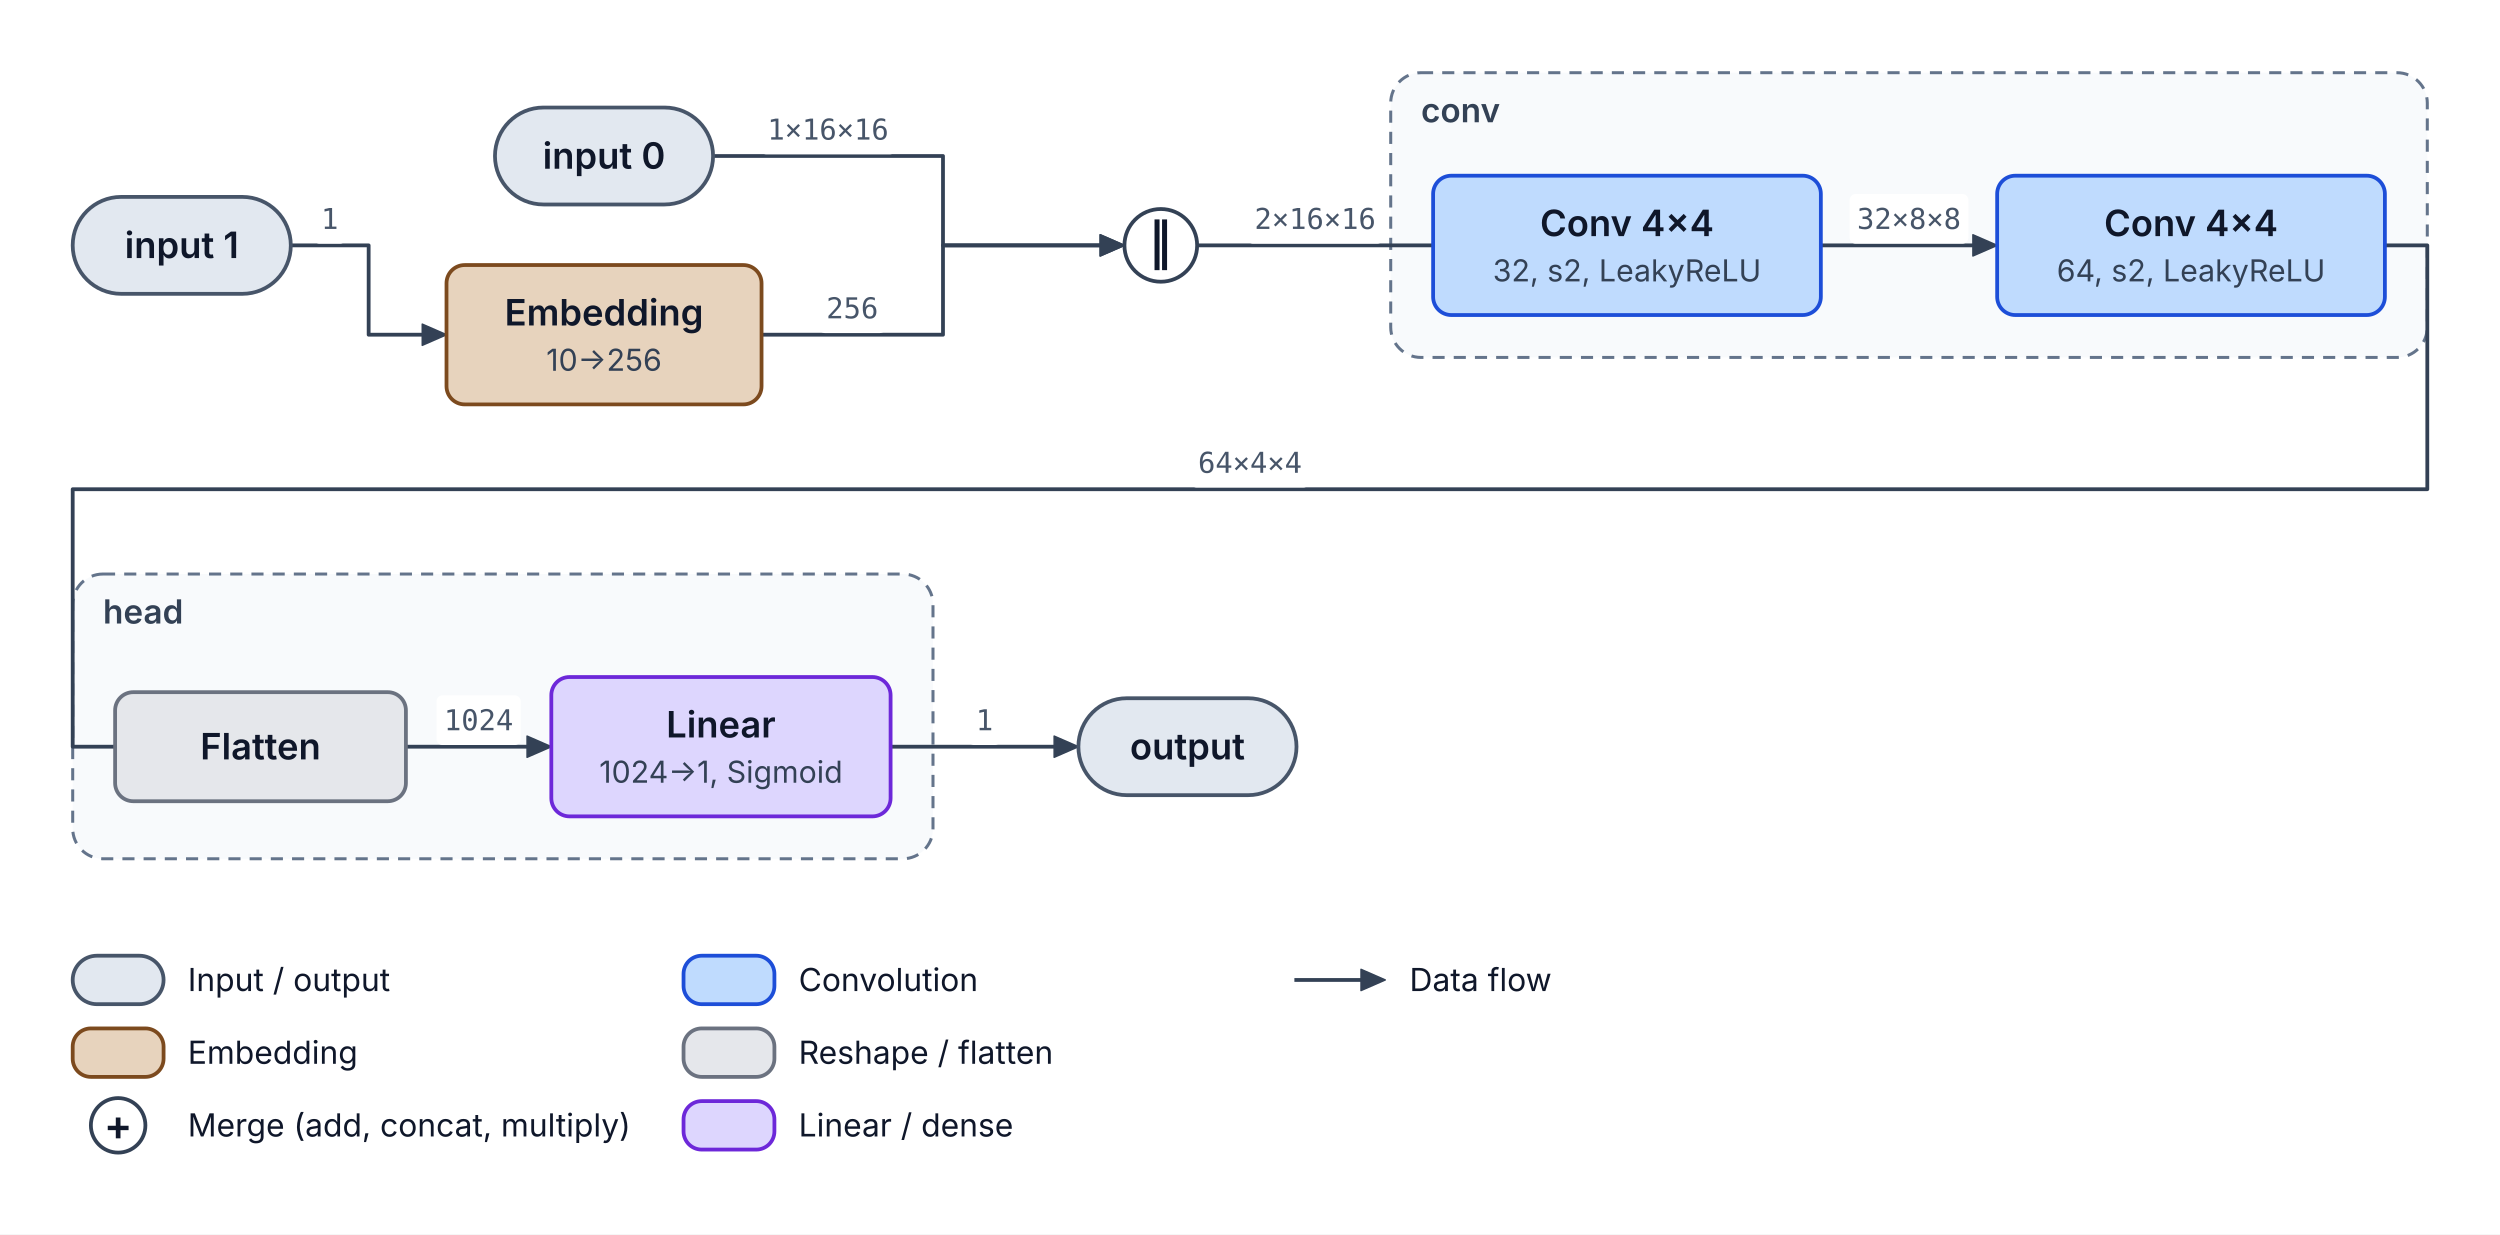
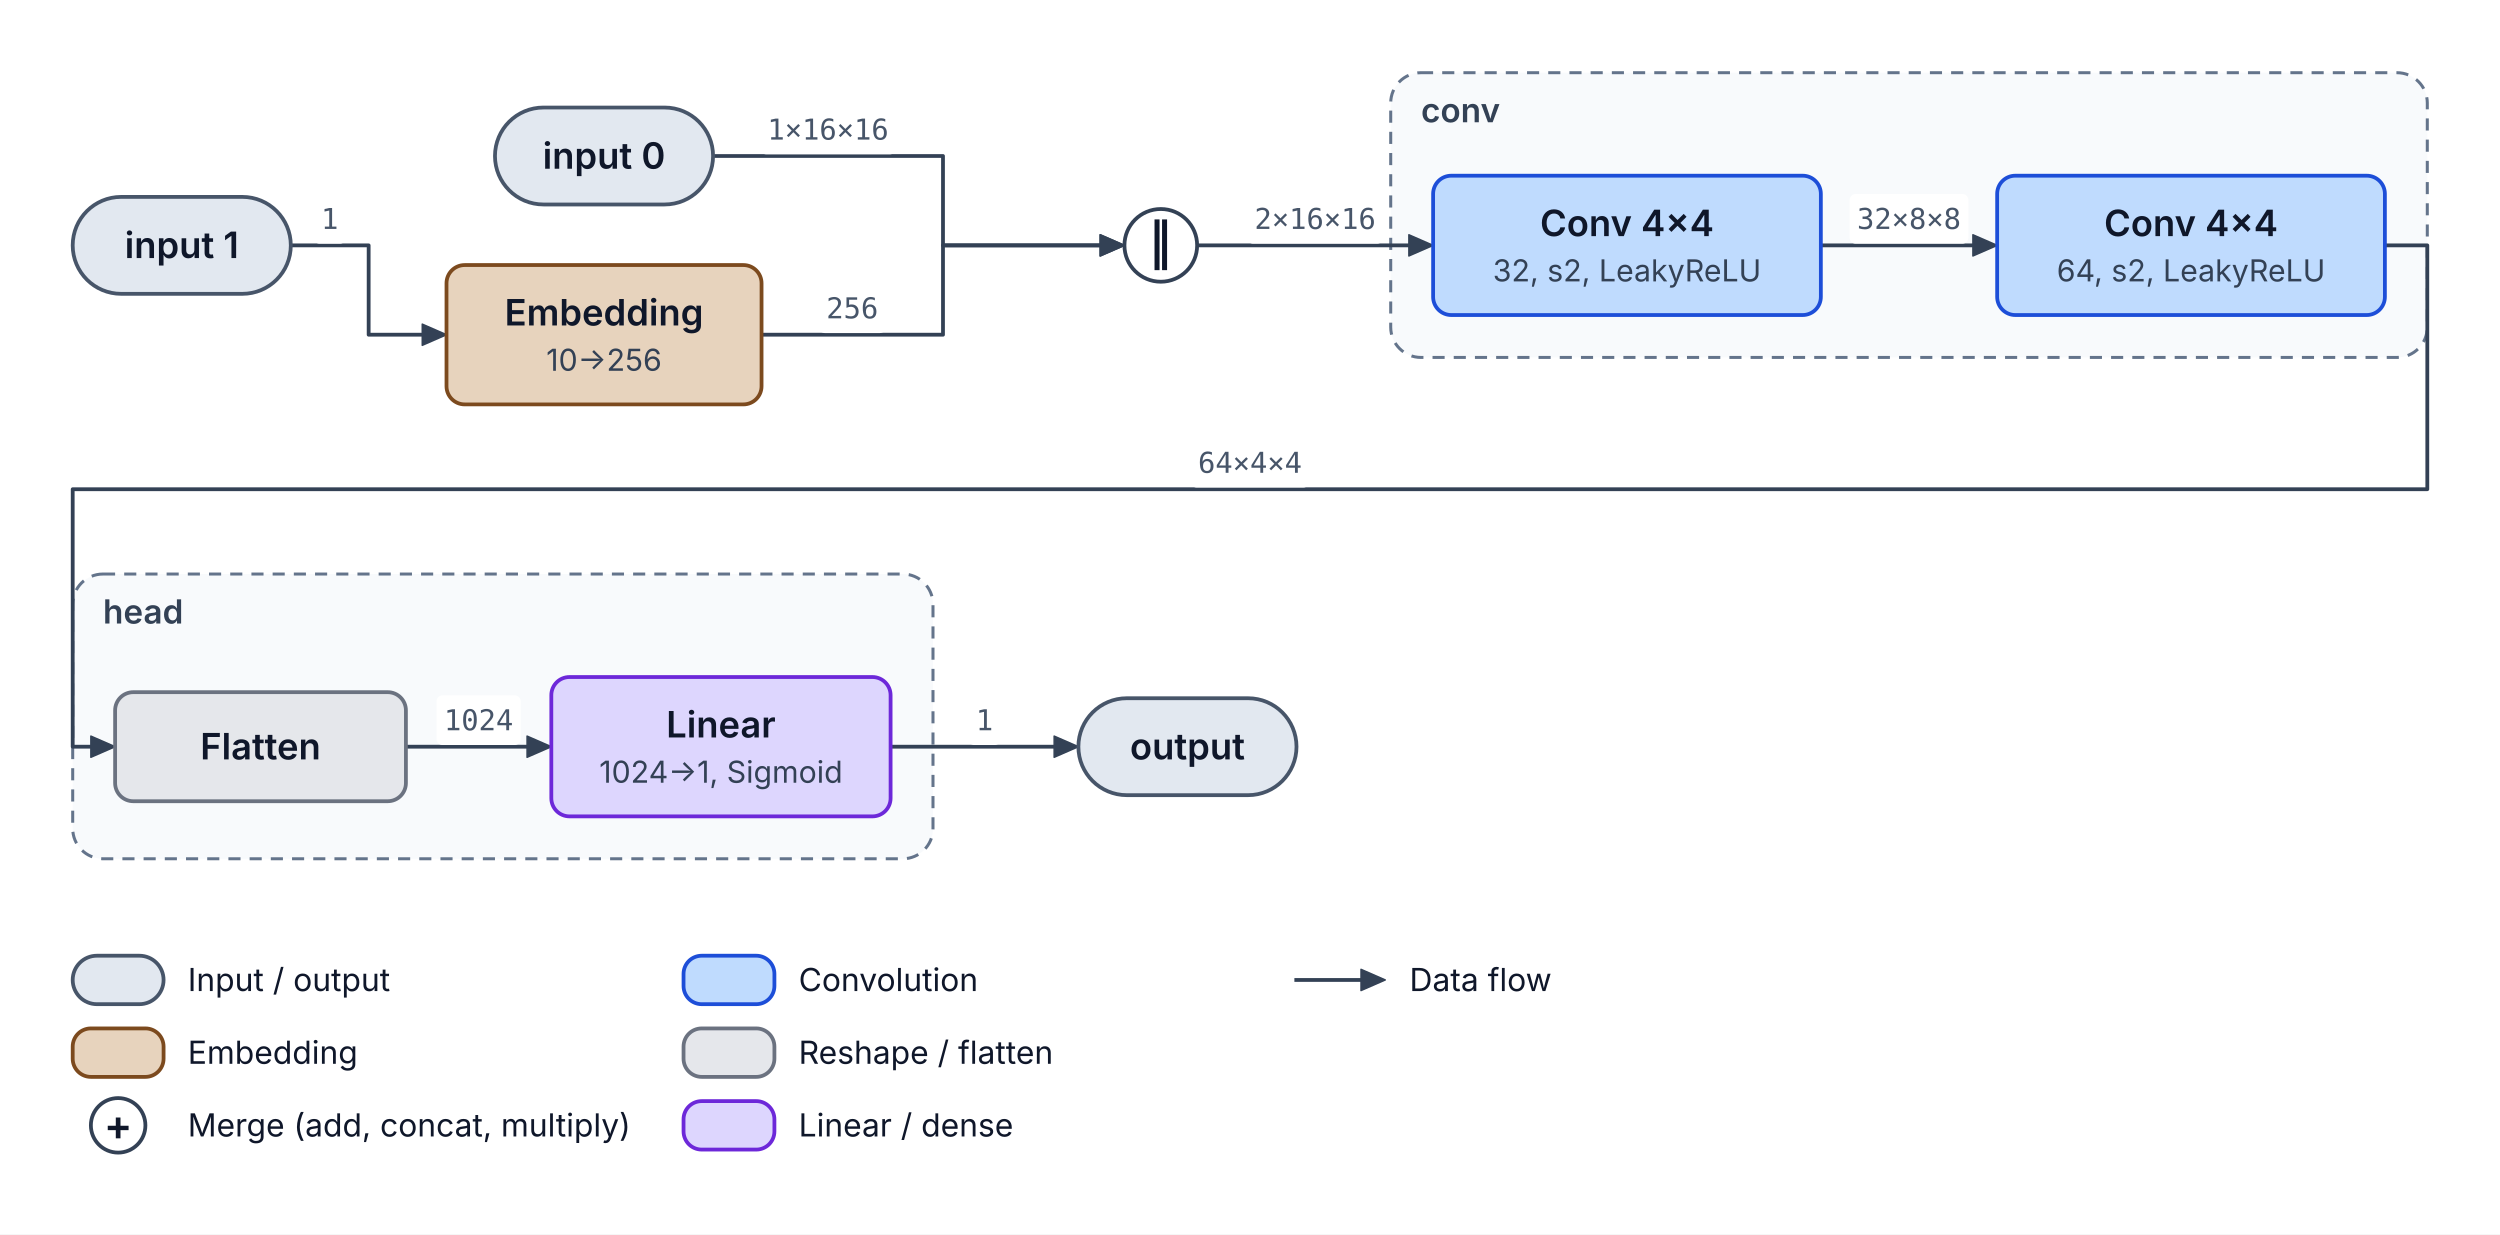
<svg xmlns="http://www.w3.org/2000/svg" width="825.3" height="407.5" viewBox="0 0 825.3 407.5" role="img">
  <rect x="0" y="0" width="825.3" height="407.5" fill="#ffffff" />
  <g class="tg-groups">
    <g class="tg-group" data-id="conv">
      <rect x="459.1" y="24" width="342.2" height="94" rx="10" fill="#f8fafc" stroke="#64748b" stroke-width="1" stroke-linejoin="round" stroke-dasharray="4 3" />
      <text x="469.1" y="40.35" font-family="'Inter', 'Helvetica Neue', 'Helvetica', 'Arial', 'DejaVu Sans', sans-serif" font-size="11" font-weight="600" fill="#334155">conv</text>
    </g>
    <g class="tg-group" data-id="head">
      <rect x="24" y="189.5" width="284" height="94" rx="10" fill="#f8fafc" stroke="#64748b" stroke-width="1" stroke-linejoin="round" stroke-dasharray="4 3" />
      <text x="34" y="205.85" font-family="'Inter', 'Helvetica Neue', 'Helvetica', 'Arial', 'DejaVu Sans', sans-serif" font-size="11" font-weight="600" fill="#334155">head</text>
    </g>
  </g>
  <g class="tg-edges">
    <g class="tg-edge tg-edge-data">
      <polyline points="601.1,81 652.1,81" fill="none" stroke="#334155" stroke-width="1.25" stroke-linejoin="round" />
      <polygon points="659.3,81 651.3,84.5 651.3,77.5" fill="#334155" stroke="#334155" stroke-width="0.5" stroke-linejoin="round" />
    </g>
    <g class="tg-edge tg-edge-data">
      <polyline points="134,246.5 174.8,246.5" fill="none" stroke="#334155" stroke-width="1.25" stroke-linejoin="round" />
      <polygon points="182,246.5 174,250 174,243" fill="#334155" stroke="#334155" stroke-width="0.5" stroke-linejoin="round" />
    </g>
    <g class="tg-edge tg-edge-data">
      <polyline points="96,81 121.7,81 121.7,110.5 140.2,110.5" fill="none" stroke="#334155" stroke-width="1.25" stroke-linejoin="round" />
      <polygon points="147.4,110.5 139.4,114 139.4,107" fill="#334155" stroke="#334155" stroke-width="0.5" stroke-linejoin="round" />
    </g>
    <g class="tg-edge tg-edge-data">
      <polyline points="235.4,51.5 311.3,51.5 311.3,81 364,81" fill="none" stroke="#334155" stroke-width="1.25" stroke-linejoin="round" />
      <polygon points="371.2,81 363.2,84.5 363.2,77.5" fill="#334155" stroke="#334155" stroke-width="0.5" stroke-linejoin="round" />
    </g>
    <g class="tg-edge tg-edge-data">
      <polyline points="251.4,110.5 311.3,110.5 311.3,81 364,81" fill="none" stroke="#334155" stroke-width="1.25" stroke-linejoin="round" />
      <polygon points="371.2,81 363.2,84.5 363.2,77.5" fill="#334155" stroke="#334155" stroke-width="0.5" stroke-linejoin="round" />
    </g>
    <g class="tg-edge tg-edge-data">
-       <polyline points="395.2,81 473.1,81 473.1,81" fill="none" stroke="#334155" stroke-width="1.25" stroke-linejoin="round" />
-       <polygon points="473.1,81 473.1,81 473.1,81" fill="#334155" stroke="#334155" stroke-width="0.5" stroke-linejoin="round" />
+       <polyline points="395.2,81 465.9,81" fill="none" stroke="#334155" stroke-width="1.25" stroke-linejoin="round" />
+       <polygon points="473.1,81 465.1,84.5 465.1,77.5" fill="#334155" stroke="#334155" stroke-width="0.5" stroke-linejoin="round" />
    </g>
    <g class="tg-edge tg-edge-data">
-       <polyline points="787.3,81 787.3,81 801.3,81 801.3,161.5 24,161.5 24,246.5 38,246.5 38,246.5" fill="none" stroke="#334155" stroke-width="1.25" stroke-linejoin="round" />
-       <polygon points="38,246.5 38,246.5 38,246.5" fill="#334155" stroke="#334155" stroke-width="0.5" stroke-linejoin="round" />
+       <polyline points="787.3,81 801.3,81 801.3,161.5 24,161.5 24,246.5 30.8,246.5" fill="none" stroke="#334155" stroke-width="1.25" stroke-linejoin="round" />
+       <polygon points="38,246.5 30,250 30,243" fill="#334155" stroke="#334155" stroke-width="0.5" stroke-linejoin="round" />
    </g>
    <g class="tg-edge tg-edge-data">
-       <polyline points="294,246.5 294,246.5 348.8,246.5" fill="none" stroke="#334155" stroke-width="1.25" stroke-linejoin="round" />
+       <polyline points="294,246.5 348.8,246.5" fill="none" stroke="#334155" stroke-width="1.25" stroke-linejoin="round" />
      <polygon points="356,246.5 348,250 348,243" fill="#334155" stroke="#334155" stroke-width="0.5" stroke-linejoin="round" />
    </g>
    <g class="tg-edge tg-edge-data">
      <polyline points="427.3,323.5 450.1,323.5" fill="none" stroke="#334155" stroke-width="1.25" stroke-linejoin="round" />
      <polygon points="457.3,323.5 449.3,327 449.3,320" fill="#334155" stroke="#334155" stroke-width="0.5" stroke-linejoin="round" />
    </g>
  </g>
  <g class="tg-nodes">
    <g class="tg-node tg-io" data-id="n0">
      <rect x="163.4" y="35.5" width="72" height="32" rx="16" fill="#e2e8f0" stroke="#475569" stroke-width="1.25" stroke-linejoin="round" />
      <text x="199.4" y="55.7" font-family="'Inter', 'Helvetica Neue', 'Helvetica', 'Arial', 'DejaVu Sans', sans-serif" font-size="12" font-weight="600" text-anchor="middle" fill="#0f172a">input 0</text>
    </g>
    <g class="tg-node tg-io" data-id="n1">
      <rect x="24" y="65" width="72" height="32" rx="16" fill="#e2e8f0" stroke="#475569" stroke-width="1.25" stroke-linejoin="round" />
      <text x="60" y="85.2" font-family="'Inter', 'Helvetica Neue', 'Helvetica', 'Arial', 'DejaVu Sans', sans-serif" font-size="12" font-weight="600" text-anchor="middle" fill="#0f172a">input 1</text>
    </g>
    <g class="tg-node tg-embedding" data-id="n2">
      <rect x="147.4" y="87.5" width="104" height="46" rx="6" fill="#e7d3bd" stroke="#7c4a1e" stroke-width="1.25" stroke-linejoin="round" />
      <text x="199.4" y="107.45" font-family="'Inter', 'Helvetica Neue', 'Helvetica', 'Arial', 'DejaVu Sans', sans-serif" font-size="12" font-weight="600" text-anchor="middle" fill="#0f172a">Embedding</text>
      <text x="199.4" y="122.4" font-family="'Inter', 'Helvetica Neue', 'Helvetica', 'Arial', 'DejaVu Sans', sans-serif" font-size="10" text-anchor="middle" fill="#334155">10→256</text>
    </g>
    <g class="tg-node tg-merge" data-id="n4">
      <circle cx="383.2" cy="81" r="12" fill="#ffffff" stroke="#334155" stroke-width="1.25" stroke-linejoin="round" />
      <text x="383.2" y="85.9" font-family="'Inter', 'Helvetica Neue', 'Helvetica', 'Arial', 'DejaVu Sans', sans-serif" font-size="14" font-weight="600" text-anchor="middle" fill="#0f172a">‖</text>
    </g>
    <g class="tg-node tg-conv" data-id="n5">
      <rect x="473.1" y="58" width="128" height="46" rx="6" fill="#bfdbfe" stroke="#1d4ed8" stroke-width="1.25" stroke-linejoin="round" />
      <text x="537.1" y="77.95" font-family="'Inter', 'Helvetica Neue', 'Helvetica', 'Arial', 'DejaVu Sans', sans-serif" font-size="12" font-weight="600" text-anchor="middle" fill="#0f172a">Conv 4×4</text>
      <text x="537.1" y="92.9" font-family="'Inter', 'Helvetica Neue', 'Helvetica', 'Arial', 'DejaVu Sans', sans-serif" font-size="10" text-anchor="middle" fill="#334155">32, s2, LeakyReLU</text>
    </g>
    <g class="tg-node tg-conv" data-id="n7">
      <rect x="659.3" y="58" width="128" height="46" rx="6" fill="#bfdbfe" stroke="#1d4ed8" stroke-width="1.25" stroke-linejoin="round" />
      <text x="723.3" y="77.95" font-family="'Inter', 'Helvetica Neue', 'Helvetica', 'Arial', 'DejaVu Sans', sans-serif" font-size="12" font-weight="600" text-anchor="middle" fill="#0f172a">Conv 4×4</text>
      <text x="723.3" y="92.9" font-family="'Inter', 'Helvetica Neue', 'Helvetica', 'Arial', 'DejaVu Sans', sans-serif" font-size="10" text-anchor="middle" fill="#334155">64, s2, LeakyReLU</text>
    </g>
    <g class="tg-node tg-reshape" data-id="n9">
      <rect x="38" y="228.5" width="96" height="36" rx="6" fill="#e5e7eb" stroke="#6b7280" stroke-width="1.25" stroke-linejoin="round" />
      <text x="86" y="250.7" font-family="'Inter', 'Helvetica Neue', 'Helvetica', 'Arial', 'DejaVu Sans', sans-serif" font-size="12" font-weight="600" text-anchor="middle" fill="#0f172a">Flatten</text>
    </g>
    <g class="tg-node tg-linear" data-id="n10">
      <rect x="182" y="223.5" width="112" height="46" rx="6" fill="#ddd6fe" stroke="#6d28d9" stroke-width="1.25" stroke-linejoin="round" />
      <text x="238" y="243.45" font-family="'Inter', 'Helvetica Neue', 'Helvetica', 'Arial', 'DejaVu Sans', sans-serif" font-size="12" font-weight="600" text-anchor="middle" fill="#0f172a">Linear</text>
      <text x="238" y="258.4" font-family="'Inter', 'Helvetica Neue', 'Helvetica', 'Arial', 'DejaVu Sans', sans-serif" font-size="10" text-anchor="middle" fill="#334155">1024→1, Sigmoid</text>
    </g>
    <g class="tg-node tg-io" data-id="n12">
      <rect x="356" y="230.5" width="72" height="32" rx="16" fill="#e2e8f0" stroke="#475569" stroke-width="1.25" stroke-linejoin="round" />
      <text x="392" y="250.7" font-family="'Inter', 'Helvetica Neue', 'Helvetica', 'Arial', 'DejaVu Sans', sans-serif" font-size="12" font-weight="600" text-anchor="middle" fill="#0f172a">output</text>
    </g>
    <g class="tg-node tg-io" data-id="legend:0:io">
      <rect x="24" y="315.5" width="30" height="16" rx="8" fill="#e2e8f0" stroke="#475569" stroke-width="1.25" stroke-linejoin="round" />
    </g>
    <g class="tg-node tg-embedding" data-id="legend:1:embedding">
      <rect x="24" y="339.5" width="30" height="16" rx="6" fill="#e7d3bd" stroke="#7c4a1e" stroke-width="1.25" stroke-linejoin="round" />
    </g>
    <g class="tg-node tg-merge" data-id="legend:2:merge">
      <circle cx="39" cy="371.5" r="9" fill="#ffffff" stroke="#334155" stroke-width="1.25" stroke-linejoin="round" />
      <text x="39" y="376.4" font-family="'Inter', 'Helvetica Neue', 'Helvetica', 'Arial', 'DejaVu Sans', sans-serif" font-size="14" font-weight="600" text-anchor="middle" fill="#0f172a">+</text>
    </g>
    <g class="tg-node tg-conv" data-id="legend:3:conv">
      <rect x="225.65" y="315.5" width="30" height="16" rx="6" fill="#bfdbfe" stroke="#1d4ed8" stroke-width="1.25" stroke-linejoin="round" />
    </g>
    <g class="tg-node tg-reshape" data-id="legend:4:reshape">
      <rect x="225.65" y="339.5" width="30" height="16" rx="6" fill="#e5e7eb" stroke="#6b7280" stroke-width="1.25" stroke-linejoin="round" />
    </g>
    <g class="tg-node tg-linear" data-id="legend:5:linear">
      <rect x="225.65" y="363.5" width="30" height="16" rx="6" fill="#ddd6fe" stroke="#6d28d9" stroke-width="1.25" stroke-linejoin="round" />
    </g>
  </g>
  <g class="tg-labels">
    <rect x="610.6" y="64.05" width="39.2" height="16.4" rx="2" fill="#ffffff" />
    <text x="630.2" y="75.58" font-family="'JetBrains Mono', 'SF Mono', 'Menlo', 'Consolas', 'DejaVu Sans Mono', monospace" font-size="9.5" text-anchor="middle" fill="#475569">32×8×8</text>
    <rect x="144.1" y="229.55" width="27.8" height="16.4" rx="2" fill="#ffffff" />
    <text x="158" y="241.07" font-family="'JetBrains Mono', 'SF Mono', 'Menlo', 'Consolas', 'DejaVu Sans Mono', monospace" font-size="9.5" text-anchor="middle" fill="#475569">1024</text>
    <rect x="103.5" y="64.05" width="10.7" height="16.4" rx="2" fill="#ffffff" />
    <text x="108.85" y="75.58" font-family="'JetBrains Mono', 'SF Mono', 'Menlo', 'Consolas', 'DejaVu Sans Mono', monospace" font-size="9.5" text-anchor="middle" fill="#475569">1</text>
    <rect x="250.9" y="34.55" width="44.9" height="16.4" rx="2" fill="#ffffff" />
    <text x="273.35" y="46.08" font-family="'JetBrains Mono', 'SF Mono', 'Menlo', 'Consolas', 'DejaVu Sans Mono', monospace" font-size="9.5" text-anchor="middle" fill="#475569">1×16×16</text>
    <rect x="270.3" y="93.55" width="22.1" height="16.4" rx="2" fill="#ffffff" />
    <text x="281.35" y="105.08" font-family="'JetBrains Mono', 'SF Mono', 'Menlo', 'Consolas', 'DejaVu Sans Mono', monospace" font-size="9.5" text-anchor="middle" fill="#475569">256</text>
    <rect x="411.7" y="64.05" width="44.9" height="16.4" rx="2" fill="#ffffff" />
    <text x="434.15" y="75.58" font-family="'JetBrains Mono', 'SF Mono', 'Menlo', 'Consolas', 'DejaVu Sans Mono', monospace" font-size="9.5" text-anchor="middle" fill="#475569">2×16×16</text>
    <rect x="393.05" y="144.55" width="39.2" height="16.4" rx="2" fill="#ffffff" />
    <text x="412.65" y="156.07" font-family="'JetBrains Mono', 'SF Mono', 'Menlo', 'Consolas', 'DejaVu Sans Mono', monospace" font-size="9.5" text-anchor="middle" fill="#475569">64×4×4</text>
    <rect x="319.65" y="229.55" width="10.7" height="16.4" rx="2" fill="#ffffff" />
    <text x="325" y="241.07" font-family="'JetBrains Mono', 'SF Mono', 'Menlo', 'Consolas', 'DejaVu Sans Mono', monospace" font-size="9.5" text-anchor="middle" fill="#475569">1</text>
    <text x="62" y="327.18" font-family="'Inter', 'Helvetica Neue', 'Helvetica', 'Arial', 'DejaVu Sans', sans-serif" font-size="10.5" fill="#0f172a">Input / output</text>
    <text x="62" y="351.18" font-family="'Inter', 'Helvetica Neue', 'Helvetica', 'Arial', 'DejaVu Sans', sans-serif" font-size="10.5" fill="#0f172a">Embedding</text>
    <text x="62" y="375.18" font-family="'Inter', 'Helvetica Neue', 'Helvetica', 'Arial', 'DejaVu Sans', sans-serif" font-size="10.5" fill="#0f172a">Merge (add, concat, multiply)</text>
    <text x="263.65" y="327.18" font-family="'Inter', 'Helvetica Neue', 'Helvetica', 'Arial', 'DejaVu Sans', sans-serif" font-size="10.5" fill="#0f172a">Convolution</text>
    <text x="263.65" y="351.18" font-family="'Inter', 'Helvetica Neue', 'Helvetica', 'Arial', 'DejaVu Sans', sans-serif" font-size="10.5" fill="#0f172a">Reshape / flatten</text>
    <text x="263.65" y="375.18" font-family="'Inter', 'Helvetica Neue', 'Helvetica', 'Arial', 'DejaVu Sans', sans-serif" font-size="10.5" fill="#0f172a">Linear / dense</text>
    <text x="465.3" y="327.18" font-family="'Inter', 'Helvetica Neue', 'Helvetica', 'Arial', 'DejaVu Sans', sans-serif" font-size="10.5" fill="#0f172a">Data flow</text>
  </g>
</svg>
